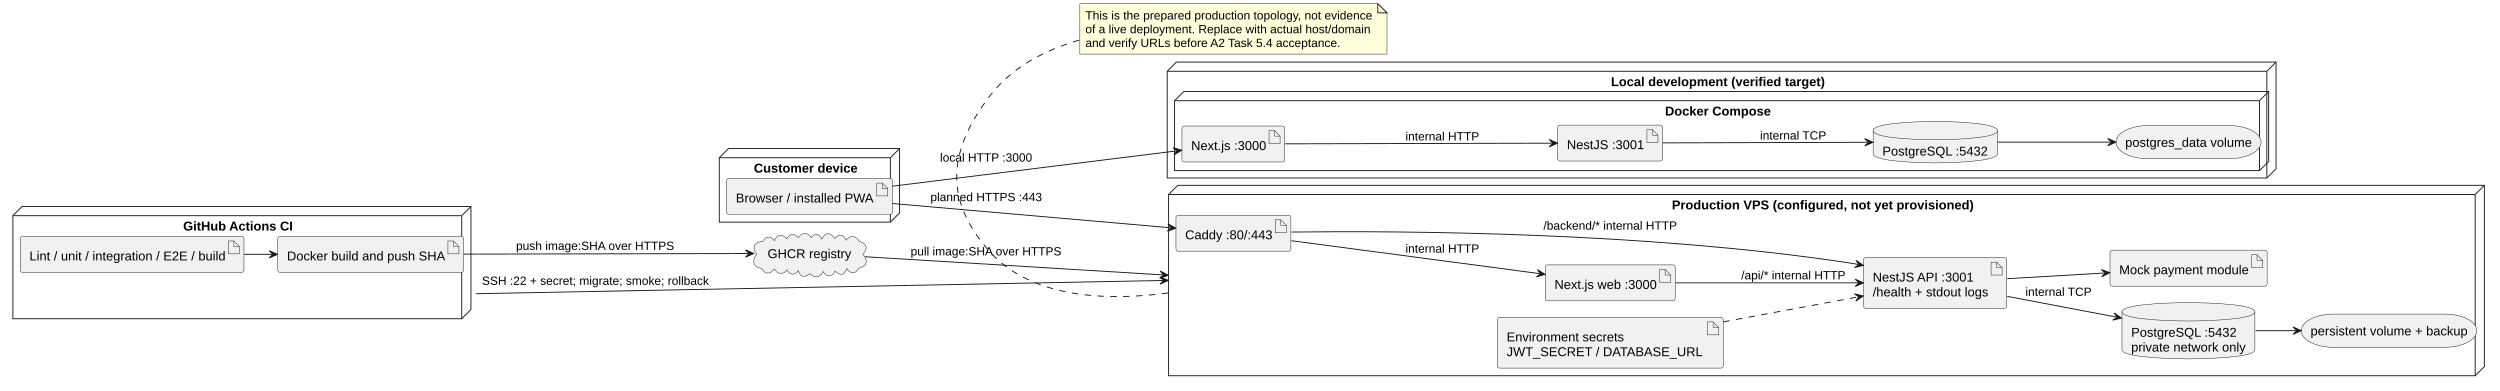
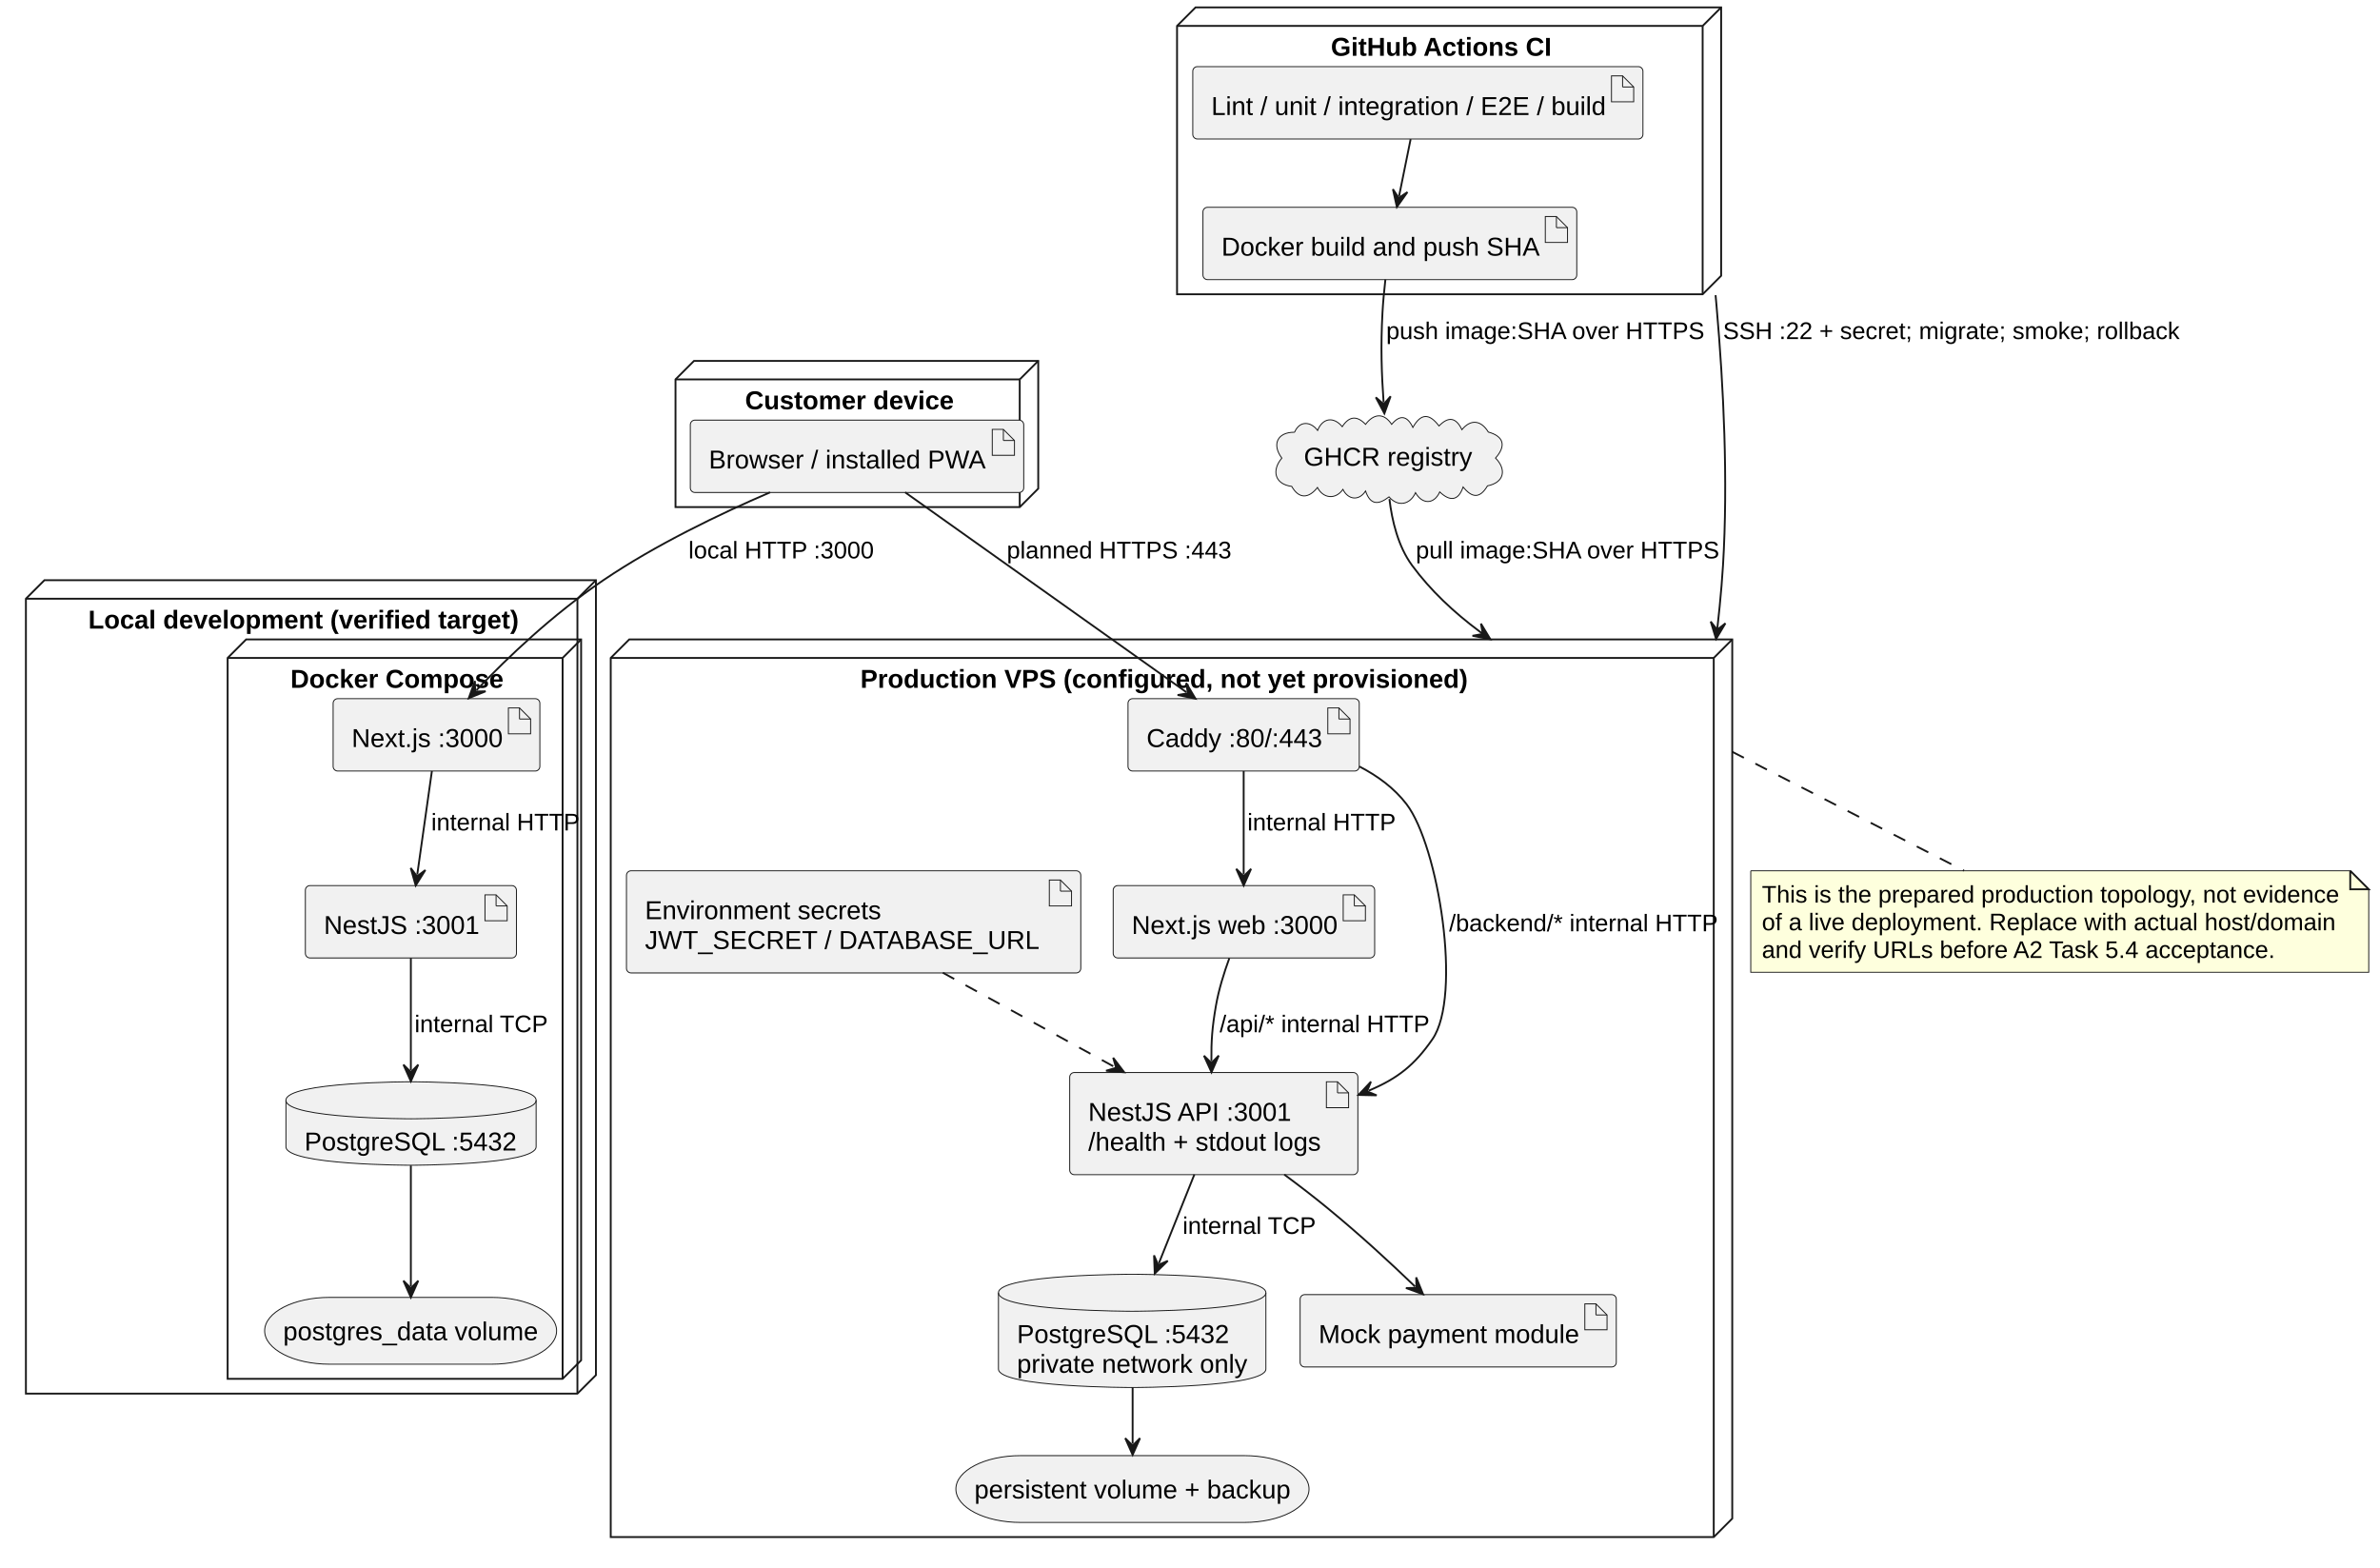
- <svg xmlns="http://www.w3.org/2000/svg" contentStyleType="text/css" data-diagram-type="DESCRIPTION" height="425px" preserveAspectRatio="none" style="width:2718px;height:425px;background:#FFFFFF;" version="1.1" viewBox="0 0 2718 425" width="2718px" zoomAndPan="magnify">
+ <svg xmlns="http://www.w3.org/2000/svg" contentStyleType="text/css" data-diagram-type="DESCRIPTION" height="847px" preserveAspectRatio="none" style="width:1286px;height:847px;background:#FFFFFF;" version="1.1" viewBox="0 0 1286 847" width="1286px" zoomAndPan="magnify">
  <defs />
  <g>
    <g class="cluster" data-qualified-name="Client" data-source-line="6" id="ent0002">
-       <polygon fill="none" points="782,171.5,792,161.5,978,161.5,978,231.5,968,241.5,782,241.5,782,171.5" style="stroke:#181818;stroke-width:1;" />
-       <line style="stroke:#181818;stroke-width:1;" x1="968" x2="978" y1="171.5" y2="161.5" />
-       <line style="stroke:#181818;stroke-width:1;" x1="782" x2="968" y1="171.5" y2="171.5" />
-       <line style="stroke:#181818;stroke-width:1;" x1="968" x2="968" y1="171.5" y2="241.5" />
-       <text fill="#000000" font-family="Arial" font-size="14" font-weight="bold" lengthAdjust="spacing" textLength="112.82" x="819.59" y="187.632">Customer device</text>
+       <polygon fill="none" points="365,205,375,195,561,195,561,264,551,274,365,274,365,205" style="stroke:#181818;stroke-width:1;" />
+       <line style="stroke:#181818;stroke-width:1;" x1="551" x2="561" y1="205" y2="195" />
+       <line style="stroke:#181818;stroke-width:1;" x1="365" x2="551" y1="205" y2="205" />
+       <line style="stroke:#181818;stroke-width:1;" x1="551" x2="551" y1="205" y2="274" />
+       <text fill="#000000" font-family="Arial" font-size="14" font-weight="bold" lengthAdjust="spacing" textLength="112.82" x="402.59" y="221.132">Customer device</text>
    </g>
    <g class="cluster" data-qualified-name="Local" data-source-line="9" id="ent0004">
-       <polygon fill="none" points="1269,77.5,1279,67.5,2474.5,67.5,2474.5,183.5,2464.5,193.5,1269,193.5,1269,77.5" style="stroke:#181818;stroke-width:1;" />
-       <line style="stroke:#181818;stroke-width:1;" x1="2464.5" x2="2474.5" y1="77.5" y2="67.5" />
-       <line style="stroke:#181818;stroke-width:1;" x1="1269" x2="2464.5" y1="77.5" y2="77.5" />
-       <line style="stroke:#181818;stroke-width:1;" x1="2464.5" x2="2464.5" y1="77.5" y2="193.5" />
-       <text fill="#000000" font-family="Arial" font-size="14" font-weight="bold" lengthAdjust="spacing" textLength="232.606" x="1751.447" y="93.632">Local development (verified target)</text>
+       <polygon fill="none" points="14,323.5,24,313.5,322,313.5,322,743,312,753,14,753,14,323.5" style="stroke:#181818;stroke-width:1;" />
+       <line style="stroke:#181818;stroke-width:1;" x1="312" x2="322" y1="323.5" y2="313.5" />
+       <line style="stroke:#181818;stroke-width:1;" x1="14" x2="312" y1="323.5" y2="323.5" />
+       <line style="stroke:#181818;stroke-width:1;" x1="312" x2="312" y1="323.5" y2="753" />
+       <text fill="#000000" font-family="Arial" font-size="14" font-weight="bold" lengthAdjust="spacing" textLength="232.606" x="47.697" y="339.632">Local development (verified target)</text>
    </g>
    <g class="cluster" data-qualified-name="Local.Docker Compose" data-source-line="10" id="ent0005">
-       <polygon fill="none" points="1277,109.5,1287,99.5,2466.5,99.5,2466.5,175.5,2456.5,185.5,1277,185.5,1277,109.5" style="stroke:#181818;stroke-width:1;" />
-       <line style="stroke:#181818;stroke-width:1;" x1="2456.5" x2="2466.5" y1="109.5" y2="99.5" />
-       <line style="stroke:#181818;stroke-width:1;" x1="1277" x2="2456.5" y1="109.5" y2="109.5" />
-       <line style="stroke:#181818;stroke-width:1;" x1="2456.5" x2="2456.5" y1="109.5" y2="185.5" />
-       <text fill="#000000" font-family="Arial" font-size="14" font-weight="bold" lengthAdjust="spacing" textLength="115.144" x="1810.178" y="125.632">Docker Compose</text>
+       <polygon fill="none" points="123,355.5,133,345.5,314,345.5,314,735,304,745,123,745,123,355.5" style="stroke:#181818;stroke-width:1;" />
+       <line style="stroke:#181818;stroke-width:1;" x1="304" x2="314" y1="355.5" y2="345.5" />
+       <line style="stroke:#181818;stroke-width:1;" x1="123" x2="304" y1="355.5" y2="355.5" />
+       <line style="stroke:#181818;stroke-width:1;" x1="304" x2="304" y1="355.5" y2="745" />
+       <text fill="#000000" font-family="Arial" font-size="14" font-weight="bold" lengthAdjust="spacing" textLength="115.144" x="156.928" y="371.632">Docker Compose</text>
    </g>
    <g class="cluster" data-qualified-name="CI" data-source-line="20" id="ent0013">
-       <polygon fill="none" points="14,234.5,24,224.5,512,224.5,512,336.5,502,346.5,14,346.5,14,234.5" style="stroke:#181818;stroke-width:1;" />
-       <line style="stroke:#181818;stroke-width:1;" x1="502" x2="512" y1="234.5" y2="224.5" />
-       <line style="stroke:#181818;stroke-width:1;" x1="14" x2="502" y1="234.5" y2="234.5" />
-       <line style="stroke:#181818;stroke-width:1;" x1="502" x2="502" y1="234.5" y2="346.5" />
-       <text fill="#000000" font-family="Arial" font-size="14" font-weight="bold" lengthAdjust="spacing" textLength="119.772" x="199.114" y="250.632">GitHub Actions CI</text>
+       <polygon fill="none" points="636,14,646,4,930,4,930,149,920,159,636,159,636,14" style="stroke:#181818;stroke-width:1;" />
+       <line style="stroke:#181818;stroke-width:1;" x1="920" x2="930" y1="14" y2="4" />
+       <line style="stroke:#181818;stroke-width:1;" x1="636" x2="920" y1="14" y2="14" />
+       <line style="stroke:#181818;stroke-width:1;" x1="920" x2="920" y1="14" y2="159" />
+       <text fill="#000000" font-family="Arial" font-size="14" font-weight="bold" lengthAdjust="spacing" textLength="119.772" x="719.114" y="30.132">GitHub Actions CI</text>
    </g>
    <g class="cluster" data-qualified-name="Prod" data-source-line="25" id="ent0017">
-       <polygon fill="none" points="1270.5,211.5,1280.5,201.5,2701,201.5,2701,398.5,2691,408.5,1270.5,408.5,1270.5,211.5" style="stroke:#181818;stroke-width:1;" />
-       <line style="stroke:#181818;stroke-width:1;" x1="2691" x2="2701" y1="211.5" y2="201.5" />
-       <line style="stroke:#181818;stroke-width:1;" x1="1270.5" x2="2691" y1="211.5" y2="211.5" />
-       <line style="stroke:#181818;stroke-width:1;" x1="2691" x2="2691" y1="211.5" y2="408.5" />
-       <text fill="#000000" font-family="Arial" font-size="14" font-weight="bold" lengthAdjust="spacing" textLength="328.234" x="1817.633" y="227.632">Production VPS (configured, not yet provisioned)</text>
+       <polygon fill="none" points="330,355.5,340,345.5,936,345.5,936,820.5,926,830.5,330,830.5,330,355.5" style="stroke:#181818;stroke-width:1;" />
+       <line style="stroke:#181818;stroke-width:1;" x1="926" x2="936" y1="355.5" y2="345.5" />
+       <line style="stroke:#181818;stroke-width:1;" x1="330" x2="926" y1="355.5" y2="355.5" />
+       <line style="stroke:#181818;stroke-width:1;" x1="926" x2="926" y1="355.5" y2="830.5" />
+       <text fill="#000000" font-family="Arial" font-size="14" font-weight="bold" lengthAdjust="spacing" textLength="328.234" x="464.883" y="371.632">Production VPS (configured, not yet provisioned)</text>
    </g>
    <g class="entity" data-qualified-name="Registry" data-source-line="24" id="ent0016">
-       <path d="M829.5,262.548 C832.273,256.095 838.276,256.69 841.947,261.563 C844.675,254.746 850.646,253.963 855.264,259.531 C858.923,253.872 863.153,253.353 867.859,258.285 C872.188,252.52 877.637,251.763 881.97,258.281 C886.591,252.692 890.498,253.793 893.418,259.94 C897.831,252.168 902.306,252.244 907.538,259.151 C912.652,253.885 916.745,254.467 919.917,261.161 C924.824,255.178 930.382,256.161 934.194,262.436 C942.86,264.826 943.767,270.125 938.086,276.488 C944.16,282.688 942.852,289.716 933.735,291.521 C929.596,298.565 925.31,298.035 920.577,292.124 C917.934,299.909 913.306,299.892 907.94,294.797 C904.837,301.777 898.366,301.499 894.85,295.204 C891.97,301.698 885.355,303.101 880.552,297.471 C874.898,301.81 870.49,302.082 867.854,294.307 C864.292,299.872 858.382,299.03 855.628,293.423 C851.665,299.117 844.963,298.396 841.869,292.4 C837.303,298.226 831.991,298.895 827.966,291.816 C818.526,290.587 817.129,282.95 822.634,276.514 C817.159,269.297 820.078,262.441 829.5,262.548" fill="#F1F1F1" style="stroke:#181818;stroke-width:0.5;" />
-       <text fill="#000000" font-family="Arial" font-size="14" lengthAdjust="spacing" textLength="91.007" x="834.5" y="280.632">GHCR registry</text>
+       <path d="M699.5,233.548 C702.273,227.095 708.276,227.69 711.947,232.563 C714.675,225.746 720.646,224.963 725.264,230.531 C728.923,224.872 733.153,224.353 737.859,229.285 C742.188,223.52 747.637,222.763 751.97,229.28 C756.591,223.692 760.498,224.793 763.418,230.94 C767.831,223.168 772.306,223.244 777.538,230.151 C782.652,224.885 786.745,225.467 789.917,232.161 C794.824,226.178 800.382,227.161 804.194,233.436 C812.86,235.826 813.767,241.125 808.086,247.488 C814.16,253.688 812.852,260.716 803.735,262.521 C799.596,269.565 795.31,269.035 790.577,263.124 C787.934,270.909 783.306,270.892 777.94,265.797 C774.837,272.777 768.366,272.499 764.85,266.204 C761.97,272.698 755.355,274.101 750.552,268.471 C744.898,272.81 740.49,273.082 737.854,265.307 C734.292,270.872 728.382,270.03 725.628,264.423 C721.665,270.117 714.963,269.396 711.869,263.4 C707.303,269.226 701.991,269.895 697.966,262.816 C688.526,261.587 687.129,253.95 692.634,247.514 C687.159,240.297 690.078,233.441 699.5,233.548" fill="#F1F1F1" style="stroke:#181818;stroke-width:0.5;" />
+       <text fill="#000000" font-family="Arial" font-size="14" lengthAdjust="spacing" textLength="91.007" x="704.5" y="251.632">GHCR registry</text>
    </g>
    <g class="entity" data-qualified-name="GMN38" data-source-line="48" id="ent0039">
-       <path d="M1174,4 L1174,58.846 L1507.92,58.846 L1507.92,14 L1497.92,4 L1174,4" fill="#FEFFDD" style="stroke:#181818;stroke-width:0.5;" />
-       <path d="M1497.92,4 L1497.92,14 L1507.92,14 L1497.92,4" fill="#FEFFDD" style="stroke:#181818;stroke-width:1;" />
-       <text fill="#000000" font-family="Arial" font-size="13" lengthAdjust="spacing" textLength="312.92" x="1180" y="21.194">This is the prepared production topology, not evidence</text>
-       <text fill="#000000" font-family="Arial" font-size="13" lengthAdjust="spacing" textLength="310.007" x="1180" y="36.143">of a live deployment. Replace with actual host/domain</text>
-       <text fill="#000000" font-family="Arial" font-size="13" lengthAdjust="spacing" textLength="279.646" x="1180" y="51.091">and verify URLs before A2 Task 5.4 acceptance.</text>
+       <path d="M946,470.5 L946,525.346 L1279.92,525.346 L1279.92,480.5 L1269.92,470.5 L946,470.5" fill="#FEFFDD" style="stroke:#181818;stroke-width:0.5;" />
+       <path d="M1269.92,470.5 L1269.92,480.5 L1279.92,480.5 L1269.92,470.5" fill="#FEFFDD" style="stroke:#181818;stroke-width:1;" />
+       <text fill="#000000" font-family="Arial" font-size="13" lengthAdjust="spacing" textLength="312.92" x="952" y="487.694">This is the prepared production topology, not evidence</text>
+       <text fill="#000000" font-family="Arial" font-size="13" lengthAdjust="spacing" textLength="310.007" x="952" y="502.643">of a live deployment. Replace with actual host/domain</text>
+       <text fill="#000000" font-family="Arial" font-size="13" lengthAdjust="spacing" textLength="279.646" x="952" y="517.591">and verify URLs before A2 Task 5.4 acceptance.</text>
    </g>
    <g class="entity" data-qualified-name="Client.Browser" data-source-line="7" id="ent0003">
-       <rect fill="#F1F1F1" height="39.099" rx="2.5" ry="2.5" style="stroke:#181818;stroke-width:0.5;" width="180.158" x="790" y="194" />
-       <polygon fill="#F1F1F1" points="953.158,199,953.158,213,965.158,213,965.158,205,959.158,199,953.158,199" style="stroke:#181818;stroke-width:0.5;" />
-       <line style="stroke:#181818;stroke-width:0.5;" x1="959.158" x2="959.158" y1="199" y2="205" />
-       <line style="stroke:#181818;stroke-width:0.5;" x1="965.158" x2="959.158" y1="205" y2="205" />
-       <text fill="#000000" font-family="Arial" font-size="14" lengthAdjust="spacing" textLength="150.158" x="800" y="220.132">Browser / installed PWA</text>
+       <rect fill="#F1F1F1" height="39.099" rx="2.5" ry="2.5" style="stroke:#181818;stroke-width:0.5;" width="180.158" x="373" y="227" />
+       <polygon fill="#F1F1F1" points="536.158,232,536.158,246,548.158,246,548.158,238,542.158,232,536.158,232" style="stroke:#181818;stroke-width:0.5;" />
+       <line style="stroke:#181818;stroke-width:0.5;" x1="542.158" x2="542.158" y1="232" y2="238" />
+       <line style="stroke:#181818;stroke-width:0.5;" x1="548.158" x2="542.158" y1="238" y2="238" />
+       <text fill="#000000" font-family="Arial" font-size="14" lengthAdjust="spacing" textLength="150.158" x="383" y="253.132">Browser / installed PWA</text>
    </g>
    <g class="entity" data-qualified-name="Local.Docker Compose.LW" data-source-line="11" id="ent0006">
-       <rect fill="#F1F1F1" height="39.099" rx="2.5" ry="2.5" style="stroke:#181818;stroke-width:0.5;" width="111.71" x="1285" y="137" />
-       <polygon fill="#F1F1F1" points="1379.71,142,1379.71,156,1391.71,156,1391.71,148,1385.71,142,1379.71,142" style="stroke:#181818;stroke-width:0.5;" />
-       <line style="stroke:#181818;stroke-width:0.5;" x1="1385.71" x2="1385.71" y1="142" y2="148" />
-       <line style="stroke:#181818;stroke-width:0.5;" x1="1391.71" x2="1385.71" y1="148" y2="148" />
-       <text fill="#000000" font-family="Arial" font-size="14" lengthAdjust="spacing" textLength="81.71" x="1295" y="163.132">Next.js :3000</text>
+       <rect fill="#F1F1F1" height="39.099" rx="2.5" ry="2.5" style="stroke:#181818;stroke-width:0.5;" width="111.71" x="180" y="377.5" />
+       <polygon fill="#F1F1F1" points="274.71,382.5,274.71,396.5,286.71,396.5,286.71,388.5,280.71,382.5,274.71,382.5" style="stroke:#181818;stroke-width:0.5;" />
+       <line style="stroke:#181818;stroke-width:0.5;" x1="280.71" x2="280.71" y1="382.5" y2="388.5" />
+       <line style="stroke:#181818;stroke-width:0.5;" x1="286.71" x2="280.71" y1="388.5" y2="388.5" />
+       <text fill="#000000" font-family="Arial" font-size="14" lengthAdjust="spacing" textLength="81.71" x="190" y="403.632">Next.js :3000</text>
    </g>
    <g class="entity" data-qualified-name="Local.Docker Compose.LA" data-source-line="12" id="ent0007">
-       <rect fill="#F1F1F1" height="39.099" rx="2.5" ry="2.5" style="stroke:#181818;stroke-width:0.5;" width="114.048" x="1693.5" y="136" />
-       <polygon fill="#F1F1F1" points="1790.548,141,1790.548,155,1802.548,155,1802.548,147,1796.548,141,1790.548,141" style="stroke:#181818;stroke-width:0.5;" />
-       <line style="stroke:#181818;stroke-width:0.5;" x1="1796.548" x2="1796.548" y1="141" y2="147" />
-       <line style="stroke:#181818;stroke-width:0.5;" x1="1802.548" x2="1796.548" y1="147" y2="147" />
-       <text fill="#000000" font-family="Arial" font-size="14" lengthAdjust="spacing" textLength="84.048" x="1703.5" y="162.132">NestJS :3001</text>
+       <rect fill="#F1F1F1" height="39.099" rx="2.5" ry="2.5" style="stroke:#181818;stroke-width:0.5;" width="114.048" x="165" y="478.5" />
+       <polygon fill="#F1F1F1" points="262.048,483.5,262.048,497.5,274.048,497.5,274.048,489.5,268.048,483.5,262.048,483.5" style="stroke:#181818;stroke-width:0.5;" />
+       <line style="stroke:#181818;stroke-width:0.5;" x1="268.048" x2="268.048" y1="483.5" y2="489.5" />
+       <line style="stroke:#181818;stroke-width:0.5;" x1="274.048" x2="268.048" y1="489.5" y2="489.5" />
+       <text fill="#000000" font-family="Arial" font-size="14" lengthAdjust="spacing" textLength="84.048" x="175" y="504.632">NestJS :3001</text>
    </g>
    <g class="entity" data-qualified-name="Local.Docker Compose.LD" data-source-line="13" id="ent0008">
-       <path d="M2036.5,142 C2036.5,132 2104.093,132 2104.093,132 C2104.093,132 2171.686,132 2171.686,142 L2171.686,167.099 C2171.686,177.099 2104.093,177.099 2104.093,177.099 C2104.093,177.099 2036.5,177.099 2036.5,167.099 L2036.5,142" fill="#F1F1F1" style="stroke:#181818;stroke-width:0.5;" />
-       <path d="M2036.5,142 C2036.5,152 2104.093,152 2104.093,152 C2104.093,152 2171.686,152 2171.686,142" fill="none" style="stroke:#181818;stroke-width:0.5;" />
-       <text fill="#000000" font-family="Arial" font-size="14" lengthAdjust="spacing" textLength="115.186" x="2046.5" y="169.132">PostgreSQL :5432</text>
+       <path d="M154.5,594.5 C154.5,584.5 222.093,584.5 222.093,584.5 C222.093,584.5 289.685,584.5 289.685,594.5 L289.685,619.599 C289.685,629.599 222.093,629.599 222.093,629.599 C222.093,629.599 154.5,629.599 154.5,619.599 L154.5,594.5" fill="#F1F1F1" style="stroke:#181818;stroke-width:0.5;" />
+       <path d="M154.5,594.5 C154.5,604.5 222.093,604.5 222.093,604.5 C222.093,604.5 289.685,604.5 289.685,594.5" fill="none" style="stroke:#181818;stroke-width:0.5;" />
+       <text fill="#000000" font-family="Arial" font-size="14" lengthAdjust="spacing" textLength="115.186" x="164.5" y="621.632">PostgreSQL :5432</text>
    </g>
    <g class="entity" data-qualified-name="Local.Docker Compose.LV" data-source-line="14" id="ent0009">
-       <rect fill="#F1F1F1" height="36.099" rx="35" ry="35" style="stroke:#181818;stroke-width:0.5;" width="157.751" x="2300.5" y="136.5" />
-       <text fill="#000000" font-family="Arial" font-size="14" lengthAdjust="spacing" textLength="137.751" x="2310.5" y="159.632">postgres_data volume</text>
+       <rect fill="#F1F1F1" height="36.099" rx="35" ry="35" style="stroke:#181818;stroke-width:0.5;" width="157.751" x="143" y="701" />
+       <text fill="#000000" font-family="Arial" font-size="14" lengthAdjust="spacing" textLength="137.751" x="153" y="724.132">postgres_data volume</text>
    </g>
    <g class="entity" data-qualified-name="CI.Jobs" data-source-line="21" id="ent0014">
-       <rect fill="#F1F1F1" height="39.099" rx="2.5" ry="2.5" style="stroke:#181818;stroke-width:0.5;" width="243.24" x="22" y="257" />
-       <polygon fill="#F1F1F1" points="248.24,262,248.24,276,260.24,276,260.24,268,254.24,262,248.24,262" style="stroke:#181818;stroke-width:0.5;" />
-       <line style="stroke:#181818;stroke-width:0.5;" x1="254.24" x2="254.24" y1="262" y2="268" />
-       <line style="stroke:#181818;stroke-width:0.5;" x1="260.24" x2="254.24" y1="268" y2="268" />
-       <text fill="#000000" font-family="Arial" font-size="14" lengthAdjust="spacing" textLength="213.24" x="32" y="283.132">Lint / unit / integration / E2E / build</text>
+       <rect fill="#F1F1F1" height="39.099" rx="2.5" ry="2.5" style="stroke:#181818;stroke-width:0.5;" width="243.24" x="644.5" y="36" />
+       <polygon fill="#F1F1F1" points="870.74,41,870.74,55,882.74,55,882.74,47,876.74,41,870.74,41" style="stroke:#181818;stroke-width:0.5;" />
+       <line style="stroke:#181818;stroke-width:0.5;" x1="876.74" x2="876.74" y1="41" y2="47" />
+       <line style="stroke:#181818;stroke-width:0.5;" x1="882.74" x2="876.74" y1="47" y2="47" />
+       <text fill="#000000" font-family="Arial" font-size="14" lengthAdjust="spacing" textLength="213.24" x="654.5" y="62.132">Lint / unit / integration / E2E / build</text>
    </g>
    <g class="entity" data-qualified-name="CI.Build" data-source-line="22" id="ent0015">
-       <rect fill="#F1F1F1" height="39.099" rx="2.5" ry="2.5" style="stroke:#181818;stroke-width:0.5;" width="201.985" x="302" y="257" />
-       <polygon fill="#F1F1F1" points="486.985,262,486.985,276,498.985,276,498.985,268,492.985,262,486.985,262" style="stroke:#181818;stroke-width:0.5;" />
-       <line style="stroke:#181818;stroke-width:0.5;" x1="492.985" x2="492.985" y1="262" y2="268" />
-       <line style="stroke:#181818;stroke-width:0.5;" x1="498.985" x2="492.985" y1="268" y2="268" />
-       <text fill="#000000" font-family="Arial" font-size="14" lengthAdjust="spacing" textLength="171.985" x="312" y="283.132">Docker build and push SHA</text>
+       <rect fill="#F1F1F1" height="39.099" rx="2.5" ry="2.5" style="stroke:#181818;stroke-width:0.5;" width="201.985" x="650" y="112" />
+       <polygon fill="#F1F1F1" points="834.985,117,834.985,131,846.985,131,846.985,123,840.985,117,834.985,117" style="stroke:#181818;stroke-width:0.5;" />
+       <line style="stroke:#181818;stroke-width:0.5;" x1="840.985" x2="840.985" y1="117" y2="123" />
+       <line style="stroke:#181818;stroke-width:0.5;" x1="846.985" x2="840.985" y1="123" y2="123" />
+       <text fill="#000000" font-family="Arial" font-size="14" lengthAdjust="spacing" textLength="171.985" x="660" y="138.132">Docker build and push SHA</text>
    </g>
    <g class="entity" data-qualified-name="Prod.TLS" data-source-line="26" id="ent0018">
-       <rect fill="#F1F1F1" height="39.099" rx="2.5" ry="2.5" style="stroke:#181818;stroke-width:0.5;" width="124.958" x="1278.5" y="234" />
-       <polygon fill="#F1F1F1" points="1386.458,239,1386.458,253,1398.458,253,1398.458,245,1392.458,239,1386.458,239" style="stroke:#181818;stroke-width:0.5;" />
-       <line style="stroke:#181818;stroke-width:0.5;" x1="1392.458" x2="1392.458" y1="239" y2="245" />
-       <line style="stroke:#181818;stroke-width:0.5;" x1="1398.458" x2="1392.458" y1="245" y2="245" />
-       <text fill="#000000" font-family="Arial" font-size="14" lengthAdjust="spacing" textLength="94.958" x="1288.5" y="260.132">Caddy :80/:443</text>
+       <rect fill="#F1F1F1" height="39.099" rx="2.5" ry="2.5" style="stroke:#181818;stroke-width:0.5;" width="124.958" x="609.5" y="377.5" />
+       <polygon fill="#F1F1F1" points="717.458,382.5,717.458,396.5,729.458,396.5,729.458,388.5,723.458,382.5,717.458,382.5" style="stroke:#181818;stroke-width:0.5;" />
+       <line style="stroke:#181818;stroke-width:0.5;" x1="723.458" x2="723.458" y1="382.5" y2="388.5" />
+       <line style="stroke:#181818;stroke-width:0.5;" x1="729.458" x2="723.458" y1="388.5" y2="388.5" />
+       <text fill="#000000" font-family="Arial" font-size="14" lengthAdjust="spacing" textLength="94.958" x="619.5" y="403.632">Caddy :80/:443</text>
    </g>
    <g class="entity" data-qualified-name="Prod.Web" data-source-line="27" id="ent0019">
-       <rect fill="#F1F1F1" height="39.099" rx="2.5" ry="2.5" style="stroke:#181818;stroke-width:0.5;" width="141.282" x="1680" y="288" />
-       <polygon fill="#F1F1F1" points="1804.282,293,1804.282,307,1816.282,307,1816.282,299,1810.282,293,1804.282,293" style="stroke:#181818;stroke-width:0.5;" />
-       <line style="stroke:#181818;stroke-width:0.5;" x1="1810.282" x2="1810.282" y1="293" y2="299" />
-       <line style="stroke:#181818;stroke-width:0.5;" x1="1816.282" x2="1810.282" y1="299" y2="299" />
-       <text fill="#000000" font-family="Arial" font-size="14" lengthAdjust="spacing" textLength="111.282" x="1690" y="314.132">Next.js web :3000</text>
+       <rect fill="#F1F1F1" height="39.099" rx="2.5" ry="2.5" style="stroke:#181818;stroke-width:0.5;" width="141.282" x="601.5" y="478.5" />
+       <polygon fill="#F1F1F1" points="725.782,483.5,725.782,497.5,737.782,497.5,737.782,489.5,731.782,483.5,725.782,483.5" style="stroke:#181818;stroke-width:0.5;" />
+       <line style="stroke:#181818;stroke-width:0.5;" x1="731.782" x2="731.782" y1="483.5" y2="489.5" />
+       <line style="stroke:#181818;stroke-width:0.5;" x1="737.782" x2="731.782" y1="489.5" y2="489.5" />
+       <text fill="#000000" font-family="Arial" font-size="14" lengthAdjust="spacing" textLength="111.282" x="611.5" y="504.632">Next.js web :3000</text>
    </g>
    <g class="entity" data-qualified-name="Prod.API" data-source-line="28" id="ent0020">
-       <rect fill="#F1F1F1" height="55.197" rx="2.5" ry="2.5" style="stroke:#181818;stroke-width:0.5;" width="155.699" x="2026" y="280" />
-       <polygon fill="#F1F1F1" points="2164.699,285,2164.699,299,2176.699,299,2176.699,291,2170.699,285,2164.699,285" style="stroke:#181818;stroke-width:0.5;" />
-       <line style="stroke:#181818;stroke-width:0.5;" x1="2170.699" x2="2170.699" y1="285" y2="291" />
-       <line style="stroke:#181818;stroke-width:0.5;" x1="2176.699" x2="2170.699" y1="291" y2="291" />
-       <text fill="#000000" font-family="Arial" font-size="14" lengthAdjust="spacing" textLength="110.503" x="2036" y="306.132">NestJS API :3001</text>
-       <text fill="#000000" font-family="Arial" font-size="14" lengthAdjust="spacing" textLength="125.699" x="2036" y="322.231">/health + stdout logs</text>
+       <rect fill="#F1F1F1" height="55.197" rx="2.5" ry="2.5" style="stroke:#181818;stroke-width:0.5;" width="155.699" x="578" y="579.5" />
+       <polygon fill="#F1F1F1" points="716.699,584.5,716.699,598.5,728.699,598.5,728.699,590.5,722.699,584.5,716.699,584.5" style="stroke:#181818;stroke-width:0.5;" />
+       <line style="stroke:#181818;stroke-width:0.5;" x1="722.699" x2="722.699" y1="584.5" y2="590.5" />
+       <line style="stroke:#181818;stroke-width:0.5;" x1="728.699" x2="722.699" y1="590.5" y2="590.5" />
+       <text fill="#000000" font-family="Arial" font-size="14" lengthAdjust="spacing" textLength="110.503" x="588" y="605.632">NestJS API :3001</text>
+       <text fill="#000000" font-family="Arial" font-size="14" lengthAdjust="spacing" textLength="125.699" x="588" y="621.731">/health + stdout logs</text>
    </g>
    <g class="entity" data-qualified-name="Prod.DB" data-source-line="29" id="ent0021">
-       <path d="M2307,339 C2307,329 2379.251,329 2379.251,329 C2379.251,329 2451.503,329 2451.503,339 L2451.503,380.197 C2451.503,390.197 2379.251,390.197 2379.251,390.197 C2379.251,390.197 2307,390.197 2307,380.197 L2307,339" fill="#F1F1F1" style="stroke:#181818;stroke-width:0.5;" />
-       <path d="M2307,339 C2307,349 2379.251,349 2379.251,349 C2379.251,349 2451.503,349 2451.503,339" fill="none" style="stroke:#181818;stroke-width:0.5;" />
-       <text fill="#000000" font-family="Arial" font-size="14" lengthAdjust="spacing" textLength="115.186" x="2317" y="366.132">PostgreSQL :5432</text>
-       <text fill="#000000" font-family="Arial" font-size="14" lengthAdjust="spacing" textLength="124.503" x="2317" y="382.231">private network only</text>
+       <path d="M539.5,698.5 C539.5,688.5 611.751,688.5 611.751,688.5 C611.751,688.5 684.003,688.5 684.003,698.5 L684.003,739.697 C684.003,749.697 611.751,749.697 611.751,749.697 C611.751,749.697 539.5,749.697 539.5,739.697 L539.5,698.5" fill="#F1F1F1" style="stroke:#181818;stroke-width:0.5;" />
+       <path d="M539.5,698.5 C539.5,708.5 611.751,708.5 611.751,708.5 C611.751,708.5 684.003,708.5 684.003,698.5" fill="none" style="stroke:#181818;stroke-width:0.5;" />
+       <text fill="#000000" font-family="Arial" font-size="14" lengthAdjust="spacing" textLength="115.186" x="549.5" y="725.632">PostgreSQL :5432</text>
+       <text fill="#000000" font-family="Arial" font-size="14" lengthAdjust="spacing" textLength="124.503" x="549.5" y="741.731">private network only</text>
    </g>
    <g class="entity" data-qualified-name="Prod.Volume" data-source-line="30" id="ent0022">
-       <rect fill="#F1F1F1" height="36.099" rx="35" ry="35" style="stroke:#181818;stroke-width:0.5;" width="190.816" x="2502" y="341.5" />
-       <text fill="#000000" font-family="Arial" font-size="14" lengthAdjust="spacing" textLength="170.816" x="2512" y="364.632">persistent volume + backup</text>
+       <rect fill="#F1F1F1" height="36.099" rx="35" ry="35" style="stroke:#181818;stroke-width:0.5;" width="190.816" x="516.5" y="786.5" />
+       <text fill="#000000" font-family="Arial" font-size="14" lengthAdjust="spacing" textLength="170.816" x="526.5" y="809.632">persistent volume + backup</text>
    </g>
    <g class="entity" data-qualified-name="Prod.Pay" data-source-line="31" id="ent0023">
-       <rect fill="#F1F1F1" height="39.099" rx="2.5" ry="2.5" style="stroke:#181818;stroke-width:0.5;" width="170.841" x="2294" y="272" />
-       <polygon fill="#F1F1F1" points="2447.841,277,2447.841,291,2459.841,291,2459.841,283,2453.841,277,2447.841,277" style="stroke:#181818;stroke-width:0.5;" />
-       <line style="stroke:#181818;stroke-width:0.5;" x1="2453.841" x2="2453.841" y1="277" y2="283" />
-       <line style="stroke:#181818;stroke-width:0.5;" x1="2459.841" x2="2453.841" y1="283" y2="283" />
-       <text fill="#000000" font-family="Arial" font-size="14" lengthAdjust="spacing" textLength="140.841" x="2304" y="298.132">Mock payment module</text>
+       <rect fill="#F1F1F1" height="39.099" rx="2.5" ry="2.5" style="stroke:#181818;stroke-width:0.5;" width="170.841" x="702.5" y="699.5" />
+       <polygon fill="#F1F1F1" points="856.341,704.5,856.341,718.5,868.341,718.5,868.341,710.5,862.341,704.5,856.341,704.5" style="stroke:#181818;stroke-width:0.5;" />
+       <line style="stroke:#181818;stroke-width:0.5;" x1="862.341" x2="862.341" y1="704.5" y2="710.5" />
+       <line style="stroke:#181818;stroke-width:0.5;" x1="868.341" x2="862.341" y1="710.5" y2="710.5" />
+       <text fill="#000000" font-family="Arial" font-size="14" lengthAdjust="spacing" textLength="140.841" x="712.5" y="725.632">Mock payment module</text>
    </g>
    <g class="entity" data-qualified-name="Prod.Secrets" data-source-line="32" id="ent0024">
-       <rect fill="#F1F1F1" height="55.197" rx="2.5" ry="2.5" style="stroke:#181818;stroke-width:0.5;" width="245.489" x="1628" y="345" />
-       <polygon fill="#F1F1F1" points="1856.489,350,1856.489,364,1868.489,364,1868.489,356,1862.489,350,1856.489,350" style="stroke:#181818;stroke-width:0.5;" />
-       <line style="stroke:#181818;stroke-width:0.5;" x1="1862.489" x2="1862.489" y1="350" y2="356" />
-       <line style="stroke:#181818;stroke-width:0.5;" x1="1868.489" x2="1862.489" y1="356" y2="356" />
-       <text fill="#000000" font-family="Arial" font-size="14" lengthAdjust="spacing" textLength="127.606" x="1638" y="371.132">Environment secrets</text>
-       <text fill="#000000" font-family="Arial" font-size="14" lengthAdjust="spacing" textLength="215.489" x="1638" y="387.231">JWT_SECRET / DATABASE_URL</text>
+       <rect fill="#F1F1F1" height="55.197" rx="2.5" ry="2.5" style="stroke:#181818;stroke-width:0.5;" width="245.489" x="338.5" y="470.5" />
+       <polygon fill="#F1F1F1" points="566.989,475.5,566.989,489.5,578.989,489.5,578.989,481.5,572.989,475.5,566.989,475.5" style="stroke:#181818;stroke-width:0.5;" />
+       <line style="stroke:#181818;stroke-width:0.5;" x1="572.989" x2="572.989" y1="475.5" y2="481.5" />
+       <line style="stroke:#181818;stroke-width:0.5;" x1="578.989" x2="572.989" y1="481.5" y2="481.5" />
+       <text fill="#000000" font-family="Arial" font-size="14" lengthAdjust="spacing" textLength="127.606" x="348.5" y="496.632">Environment secrets</text>
+       <text fill="#000000" font-family="Arial" font-size="14" lengthAdjust="spacing" textLength="215.489" x="348.5" y="512.731">JWT_SECRET / DATABASE_URL</text>
    </g>
    <g class="link" data-entity-1="ent0006" data-entity-2="ent0007" data-link-type="dependency" id="lnk10">
-       <polygon fill="#181818" points="1693.258,155.638,1684.248,151.66,1688.258,155.65,1684.268,159.66,1693.258,155.638" style="stroke:#181818;stroke-width:1;" />
-       <path d="M1397.381,156.364 C1474.96,156.174 1609.218,155.844 1687.258,155.653" fill="none" style="stroke:#181818;stroke-width:1;" />
-       <text fill="#000000" font-family="Arial" font-size="13" lengthAdjust="spacing" textLength="80.19" x="1528" y="152.694">internal HTTP</text>
+       <polygon fill="#181818" points="224.621,478.462,229.842,470.111,225.322,473.512,221.921,468.991,224.621,478.462" style="stroke:#181818;stroke-width:1;" />
+       <path d="M233.367,416.621 C230.864,434.321 227.961,454.849 225.462,472.522" fill="none" style="stroke:#181818;stroke-width:1;" />
+       <text fill="#000000" font-family="Arial" font-size="13" lengthAdjust="spacing" textLength="80.19" x="233" y="448.694">internal HTTP</text>
    </g>
    <g class="link" data-entity-1="ent0007" data-entity-2="ent0008" data-link-type="dependency" id="lnk11">
-       <polygon fill="#181818" points="2036.315,154.69,2027.303,150.715,2031.315,154.704,2027.326,158.715,2036.315,154.69" style="stroke:#181818;stroke-width:1;" />
-       <path d="M1807.585,155.34 C1869.803,155.163 1964.124,154.895 2030.315,154.707" fill="none" style="stroke:#181818;stroke-width:1;" />
-       <text fill="#000000" font-family="Arial" font-size="13" lengthAdjust="spacing" textLength="72.249" x="1913.5" y="151.694">internal TCP</text>
+       <polygon fill="#181818" points="222,584.258,226,575.258,222,579.258,218,575.258,222,584.258" style="stroke:#181818;stroke-width:1;" />
+       <path d="M222,517.638 C222,536.199 222,558.677 222,578.258" fill="none" style="stroke:#181818;stroke-width:1;" />
+       <text fill="#000000" font-family="Arial" font-size="13" lengthAdjust="spacing" textLength="72.249" x="224" y="557.694">internal TCP</text>
    </g>
    <g class="link" data-entity-1="ent0008" data-entity-2="ent0009" data-link-type="dependency" id="lnk12">
-       <polygon fill="#181818" points="2300.465,154.5,2291.465,150.5,2295.465,154.5,2291.465,158.5,2300.465,154.5" style="stroke:#181818;stroke-width:1;" />
-       <path d="M2171.556,154.5 C2210.453,154.5 2253.746,154.5 2294.465,154.5" fill="none" style="stroke:#181818;stroke-width:1;" />
+       <polygon fill="#181818" points="222,700.995,226,691.995,222,695.995,218,691.995,222,700.995" style="stroke:#181818;stroke-width:1;" />
+       <path d="M222,629.732 C222,650.645 222,675.836 222,694.995" fill="none" style="stroke:#181818;stroke-width:1;" />
    </g>
    <g class="link" data-entity-1="ent0018" data-entity-2="ent0019" data-link-type="dependency" id="lnk25">
-       <polygon fill="#181818" points="1679.844,298.27,1671.448,293.122,1674.888,297.613,1670.397,301.053,1679.844,298.27" style="stroke:#181818;stroke-width:1;" />
-       <path d="M1403.89,261.701 C1478.144,271.541 1596.352,287.205 1673.896,297.481" fill="none" style="stroke:#181818;stroke-width:1;" />
-       <text fill="#000000" font-family="Arial" font-size="13" lengthAdjust="spacing" textLength="80.19" x="1528" y="274.694">internal HTTP</text>
+       <polygon fill="#181818" points="672,478.462,676,469.462,672,473.462,668,469.462,672,478.462" style="stroke:#181818;stroke-width:1;" />
+       <path d="M672,416.621 C672,434.321 672,454.79 672,472.462" fill="none" style="stroke:#181818;stroke-width:1;" />
+       <text fill="#000000" font-family="Arial" font-size="13" lengthAdjust="spacing" textLength="80.19" x="674" y="448.694">internal HTTP</text>
    </g>
    <g class="link" data-entity-1="ent0018" data-entity-2="ent0020" data-link-type="dependency" id="lnk26">
-       <polygon fill="#181818" points="2025.94,288.603,2017.856,282.978,2021.03,287.66,2016.348,290.834,2025.94,288.603" style="stroke:#181818;stroke-width:1;" />
-       <path d="M1403.935,252.277 C1522.118,250.87 1787.672,252.167 2008,285.5 C2013.859,286.386 2013.999,286.31 2020.048,287.472" fill="none" style="stroke:#181818;stroke-width:1;" />
-       <text fill="#000000" font-family="Arial" font-size="13" lengthAdjust="spacing" textLength="145.234" x="1678" y="249.694">/backend/* internal HTTP</text>
+       <polygon fill="#181818" points="734.027,591.62,743.873,591.83,738.638,589.688,740.78,584.452,734.027,591.62" style="stroke:#181818;stroke-width:1;" />
+       <path d="M734.513,414.141 C744.31,419.201 753.37,425.827 760,434.5 C777.244,457.057 790.151,538.148 774,561.5 C764.348,575.456 755.259,582.72 739.56,589.301" fill="none" style="stroke:#181818;stroke-width:1;" />
+       <text fill="#000000" font-family="Arial" font-size="13" lengthAdjust="spacing" textLength="145.234" x="783" y="503.194">/backend/* internal HTTP</text>
    </g>
    <g class="link" data-entity-1="ent0019" data-entity-2="ent0020" data-link-type="dependency" id="lnk27">
-       <polygon fill="#181818" points="2025.941,307.5,2016.941,303.5,2020.941,307.5,2016.941,311.5,2025.941,307.5" style="stroke:#181818;stroke-width:1;" />
-       <path d="M1821.365,307.5 C1880.428,307.5 1958.925,307.5 2019.941,307.5" fill="none" style="stroke:#181818;stroke-width:1;" />
-       <text fill="#000000" font-family="Arial" font-size="13" lengthAdjust="spacing" textLength="113.433" x="1893" y="303.694">/api/* internal HTTP</text>
+       <polygon fill="#181818" points="654.625,579.374,658.534,570.335,654.574,574.374,650.535,570.415,654.625,579.374" style="stroke:#181818;stroke-width:1;" />
+       <path d="M664.255,517.722 C661.398,525.547 658.495,534.823 657,543.5 C654.992,555.157 654.453,562.218 654.564,573.374" fill="none" style="stroke:#181818;stroke-width:1;" />
+       <text fill="#000000" font-family="Arial" font-size="13" lengthAdjust="spacing" textLength="113.433" x="659" y="557.694">/api/* internal HTTP</text>
    </g>
    <g class="link" data-entity-1="ent0020" data-entity-2="ent0021" data-link-type="dependency" id="lnk28">
-       <polygon fill="#181818" points="2306.573,345.825,2298.479,340.214,2301.661,344.891,2296.985,348.073,2306.573,345.825" style="stroke:#181818;stroke-width:1;" />
-       <path d="M2182.278,322.193 C2221.294,329.611 2262.439,337.433 2300.679,344.704" fill="none" style="stroke:#181818;stroke-width:1;" />
-       <text fill="#000000" font-family="Arial" font-size="13" lengthAdjust="spacing" textLength="72.249" x="2202" y="321.694">internal TCP</text>
+       <polygon fill="#181818" points="623.949,688.128,631.005,681.257,625.806,683.486,623.577,678.286,623.949,688.128" style="stroke:#181818;stroke-width:1;" />
+       <path d="M645.349,634.628 C638.889,650.778 632.859,665.852 626.177,682.557" fill="none" style="stroke:#181818;stroke-width:1;" />
+       <text fill="#000000" font-family="Arial" font-size="13" lengthAdjust="spacing" textLength="72.249" x="639" y="666.694">internal TCP</text>
    </g>
    <g class="link" data-entity-1="ent0021" data-entity-2="ent0022" data-link-type="dependency" id="lnk29">
-       <polygon fill="#181818" points="2501.981,359.5,2492.981,355.5,2496.981,359.5,2492.981,363.5,2501.981,359.5" style="stroke:#181818;stroke-width:1;" />
-       <path d="M2452.125,359.5 C2468.089,359.5 2479.255,359.5 2495.981,359.5" fill="none" style="stroke:#181818;stroke-width:1;" />
+       <polygon fill="#181818" points="612,786.075,616,777.075,612,781.075,608,777.075,612,786.075" style="stroke:#181818;stroke-width:1;" />
+       <path d="M612,749.674 C612,761.862 612,769.552 612,780.075" fill="none" style="stroke:#181818;stroke-width:1;" />
    </g>
    <g class="link" data-entity-1="ent0020" data-entity-2="ent0023" data-link-type="dependency" id="lnk30">
-       <polygon fill="#181818" points="2293.74,296.459,2284.521,292.991,2288.748,296.751,2284.988,300.977,2293.74,296.459" style="stroke:#181818;stroke-width:1;" />
-       <path d="M2182.278,302.979 C2217.029,300.946 2252.155,298.891 2287.75,296.809" fill="none" style="stroke:#181818;stroke-width:1;" />
+       <polygon fill="#181818" points="768.951,699.309,765.235,690.188,765.346,695.844,759.691,695.956,768.951,699.309" style="stroke:#181818;stroke-width:1;" />
+       <path d="M693.936,634.635 C701.691,640.368 709.707,646.509 717,652.5 C735.272,667.51 750.629,681.697 764.626,695.151" fill="none" style="stroke:#181818;stroke-width:1;" />
    </g>
    <g class="link" data-entity-1="ent0024" data-entity-2="ent0020" data-link-type="dependency" id="lnk31">
-       <polygon fill="#181818" points="2025.772,321.781,2016.195,319.484,2020.855,322.69,2017.649,327.351,2025.772,321.781" style="stroke:#181818;stroke-width:1;" />
-       <path d="M1873.451,349.949 C1924.014,340.599 1975.251,331.124 2019.872,322.872" fill="none" style="stroke:#181818;stroke-width:1;stroke-dasharray:7,7;" />
+       <polygon fill="#181818" points="607.458,579.364,601.493,571.528,603.075,576.959,597.644,578.542,607.458,579.364" style="stroke:#181818;stroke-width:1;" />
+       <path d="M509.453,525.587 C539.344,541.989 572.291,560.067 602.198,576.478" fill="none" style="stroke:#181818;stroke-width:1;stroke-dasharray:7,7;" />
    </g>
    <g class="link" data-entity-1="ent0003" data-entity-2="ent0006" data-link-type="dependency" id="lnk32">
-       <polygon fill="#181818" points="1284.729,163.364,1275.304,160.503,1279.767,163.98,1276.29,168.442,1284.729,163.364" style="stroke:#181818;stroke-width:1;" />
-       <path d="M970.044,202.442 C1063.245,190.868 1200.707,173.798 1278.775,164.103" fill="none" style="stroke:#181818;stroke-width:1;" />
-       <text fill="#000000" font-family="Arial" font-size="13" lengthAdjust="spacing" textLength="100.433" x="1022" y="175.694">local HTTP :3000</text>
+       <polygon fill="#181818" points="253.28,377.245,262.397,373.519,256.741,373.637,256.624,367.981,253.28,377.245" style="stroke:#181818;stroke-width:1;" />
+       <path d="M416.12,266.01 C388.763,277.788 354.196,294.398 326,313.5 C298.273,332.284 274.643,354.978 257.434,372.915" fill="none" style="stroke:#181818;stroke-width:1;" />
+       <text fill="#000000" font-family="Arial" font-size="13" lengthAdjust="spacing" textLength="100.433" x="372" y="301.694">local HTTP :3000</text>
    </g>
    <g class="link" data-entity-1="ent0003" data-entity-2="ent0018" data-link-type="dependency" id="lnk33">
-       <polygon fill="#181818" points="1278.369,248.129,1269.75,243.363,1273.388,247.695,1269.056,251.333,1278.369,248.129" style="stroke:#181818;stroke-width:1;" />
-       <path d="M970.044,221.26 C1060.769,229.166 1193.098,240.698 1272.392,247.608" fill="none" style="stroke:#181818;stroke-width:1;" />
-       <text fill="#000000" font-family="Arial" font-size="13" lengthAdjust="spacing" textLength="121.405" x="1011.5" y="218.694">planned HTTPS :443</text>
+       <polygon fill="#181818" points="645.953,377.493,640.934,369.02,641.878,374.597,636.3,375.541,645.953,377.493" style="stroke:#181818;stroke-width:1;" />
+       <path d="M489.047,266.007 C529.207,294.542 600.904,345.484 641.062,374.018" fill="none" style="stroke:#181818;stroke-width:1;" />
+       <text fill="#000000" font-family="Arial" font-size="13" lengthAdjust="spacing" textLength="121.405" x="544" y="301.694">planned HTTPS :443</text>
    </g>
    <g class="link" data-entity-1="ent0014" data-entity-2="ent0015" data-link-type="dependency" id="lnk34">
-       <polygon fill="#181818" points="301.638,276.5,292.638,272.5,296.638,276.5,292.638,280.5,301.638,276.5" style="stroke:#181818;stroke-width:1;" />
-       <path d="M265.333,276.5 C277.486,276.5 283.732,276.5 295.638,276.5" fill="none" style="stroke:#181818;stroke-width:1;" />
+       <polygon fill="#181818" points="754.784,111.833,760.492,103.807,755.777,106.932,752.652,102.217,754.784,111.833" style="stroke:#181818;stroke-width:1;" />
+       <path d="M762.215,75.173 C759.941,86.391 758.25,94.736 755.976,105.952" fill="none" style="stroke:#181818;stroke-width:1;" />
    </g>
    <g class="link" data-entity-1="ent0015" data-entity-2="ent0016" data-link-type="dependency" id="lnk35">
-       <polygon fill="#181818" points="819.456,275.625,810.447,271.644,814.456,275.636,810.464,279.644,819.456,275.625" style="stroke:#181818;stroke-width:1;" />
-       <path d="M504.155,276.289 C599.692,276.088 734.407,275.804 813.456,275.638" fill="none" style="stroke:#181818;stroke-width:1;" />
-       <text fill="#000000" font-family="Arial" font-size="13" lengthAdjust="spacing" textLength="172.675" x="561" y="271.694">push image:SHA over HTTPS</text>
+       <polygon fill="#181818" points="748.038,223.397,751.388,214.136,747.683,218.41,743.409,214.704,748.038,223.397" style="stroke:#181818;stroke-width:1;" />
+       <path d="M748.572,151.036 C747.927,156.783 747.32,163.144 747,169 C745.999,187.315 746.523,202.129 747.611,217.412" fill="none" style="stroke:#181818;stroke-width:1;" />
+       <text fill="#000000" font-family="Arial" font-size="13" lengthAdjust="spacing" textLength="172.675" x="749" y="183.194">push image:SHA over HTTPS</text>
    </g>
    <g class="link" data-entity-1="ent0016" data-entity-2="ent0017" data-link-type="dependency" id="lnk36">
-       <polygon fill="#181818" points="1270.104,299.236,1261.364,294.696,1265.113,298.932,1260.877,302.681,1270.104,299.236" style="stroke:#181818;stroke-width:1;" />
-       <path d="M940.536,279.132 C996.69,282.557 1083.73,287.867 1162.245,292.657 C1201.503,295.051 1238.63,297.316 1268.7,299.151 C1269.169,299.179 1263.649,298.842 1264.115,298.871" fill="none" style="stroke:#181818;stroke-width:1;" />
-       <text fill="#000000" font-family="Arial" font-size="13" lengthAdjust="spacing" textLength="164.722" x="990" y="277.694">pull image:SHA over HTTPS</text>
+       <polygon fill="#181818" points="805.306,345.389,800.209,336.962,801.204,342.531,795.635,343.526,805.306,345.389" style="stroke:#181818;stroke-width:1;" />
+       <path d="M750.757,269.637 C752.131,281.262 755.418,295.192 763,305.5 C772.973,319.059 785.635,330.903 799.426,341.157 C801.149,342.439 802.891,343.696 804.647,344.928 C804.866,345.082 800.163,341.805 800.383,341.959" fill="none" style="stroke:#181818;stroke-width:1;" />
+       <text fill="#000000" font-family="Arial" font-size="13" lengthAdjust="spacing" textLength="164.722" x="765" y="301.694">pull image:SHA over HTTPS</text>
    </g>
    <g class="link" data-entity-1="ent0013" data-entity-2="ent0017" data-link-type="dependency" id="lnk37">
-       <polygon fill="#181818" points="1270.147,304.844,1261.072,301.018,1265.148,304.94,1261.226,309.016,1270.147,304.844" style="stroke:#181818;stroke-width:1;" />
-       <path d="M517.274,319.328 C525.209,319.176 533.205,319.022 541.256,318.867 C605.668,317.628 673.603,316.321 741.551,315.014 C877.445,312.399 1013.388,309.784 1121.284,307.708 C1175.233,306.67 1222.169,305.767 1258.582,305.066 C1260.858,305.023 1263.092,304.98 1265.285,304.937 C1266.381,304.916 1267.467,304.895 1268.542,304.875 C1269.08,304.864 1263.616,304.969 1264.148,304.959" fill="none" style="stroke:#181818;stroke-width:1;" />
-       <text fill="#000000" font-family="Arial" font-size="13" lengthAdjust="spacing" textLength="246.733" x="524" y="309.694">SSH :22 + secret; migrate; smoke; rollback</text>
+       <polygon fill="#181818" points="927.264,345.247,932.306,336.787,927.859,340.283,924.363,335.835,927.264,345.247" style="stroke:#181818;stroke-width:1;" />
+       <path d="M926.985,159.489 C927.046,160.159 927.107,160.83 927.168,161.503 C927.29,162.849 927.41,164.202 927.529,165.562 C931.338,209.084 933.776,259.654 931,305.5 C930.565,312.688 929.937,320.18 929.198,327.641 C928.829,331.371 928.432,335.094 928.018,338.766 C927.811,340.603 927.599,342.427 927.385,344.233 C927.358,344.459 927.331,344.684 927.304,344.909 C927.291,345.022 927.991,339.177 927.978,339.29" fill="none" style="stroke:#181818;stroke-width:1;" />
+       <text fill="#000000" font-family="Arial" font-size="13" lengthAdjust="spacing" textLength="246.733" x="931" y="183.194">SSH :22 + secret; migrate; smoke; rollback</text>
    </g>
    <g class="link" data-entity-1="ent0017" data-entity-2="ent0039" data-link-type="association" id="lnk40">
-       <path d="M1269.892,318.477 C1269.543,318.524 1269.193,318.571 1268.842,318.618 C1268.14,318.711 1267.435,318.803 1266.727,318.894 C1265.312,319.075 1263.883,319.252 1262.444,319.423 C1259.565,319.766 1256.64,320.087 1253.676,320.382 C1241.818,321.562 1229.324,322.329 1216.576,322.414 C1165.585,322.752 1110.544,312.176 1076,273.5 C1025.965,217.481 1030.484,164.249 1076,104.5 C1099.857,73.182 1135.859,54.468 1173.701,43.487" fill="none" style="stroke:#181818;stroke-width:1;stroke-dasharray:7,7;" />
+       <path d="M936.039,406.227 C936.157,406.288 936.275,406.348 936.394,406.409 C936.631,406.531 936.87,406.654 937.112,406.778 C937.596,407.026 938.087,407.278 938.588,407.535 C942.59,409.587 947.123,411.913 952.073,414.452 C961.973,419.53 973.538,425.463 985.846,431.776 C1010.462,444.403 1038.047,458.552 1061.216,470.437" fill="none" style="stroke:#181818;stroke-width:1;stroke-dasharray:7,7;" />
    </g>
  </g>
</svg>
